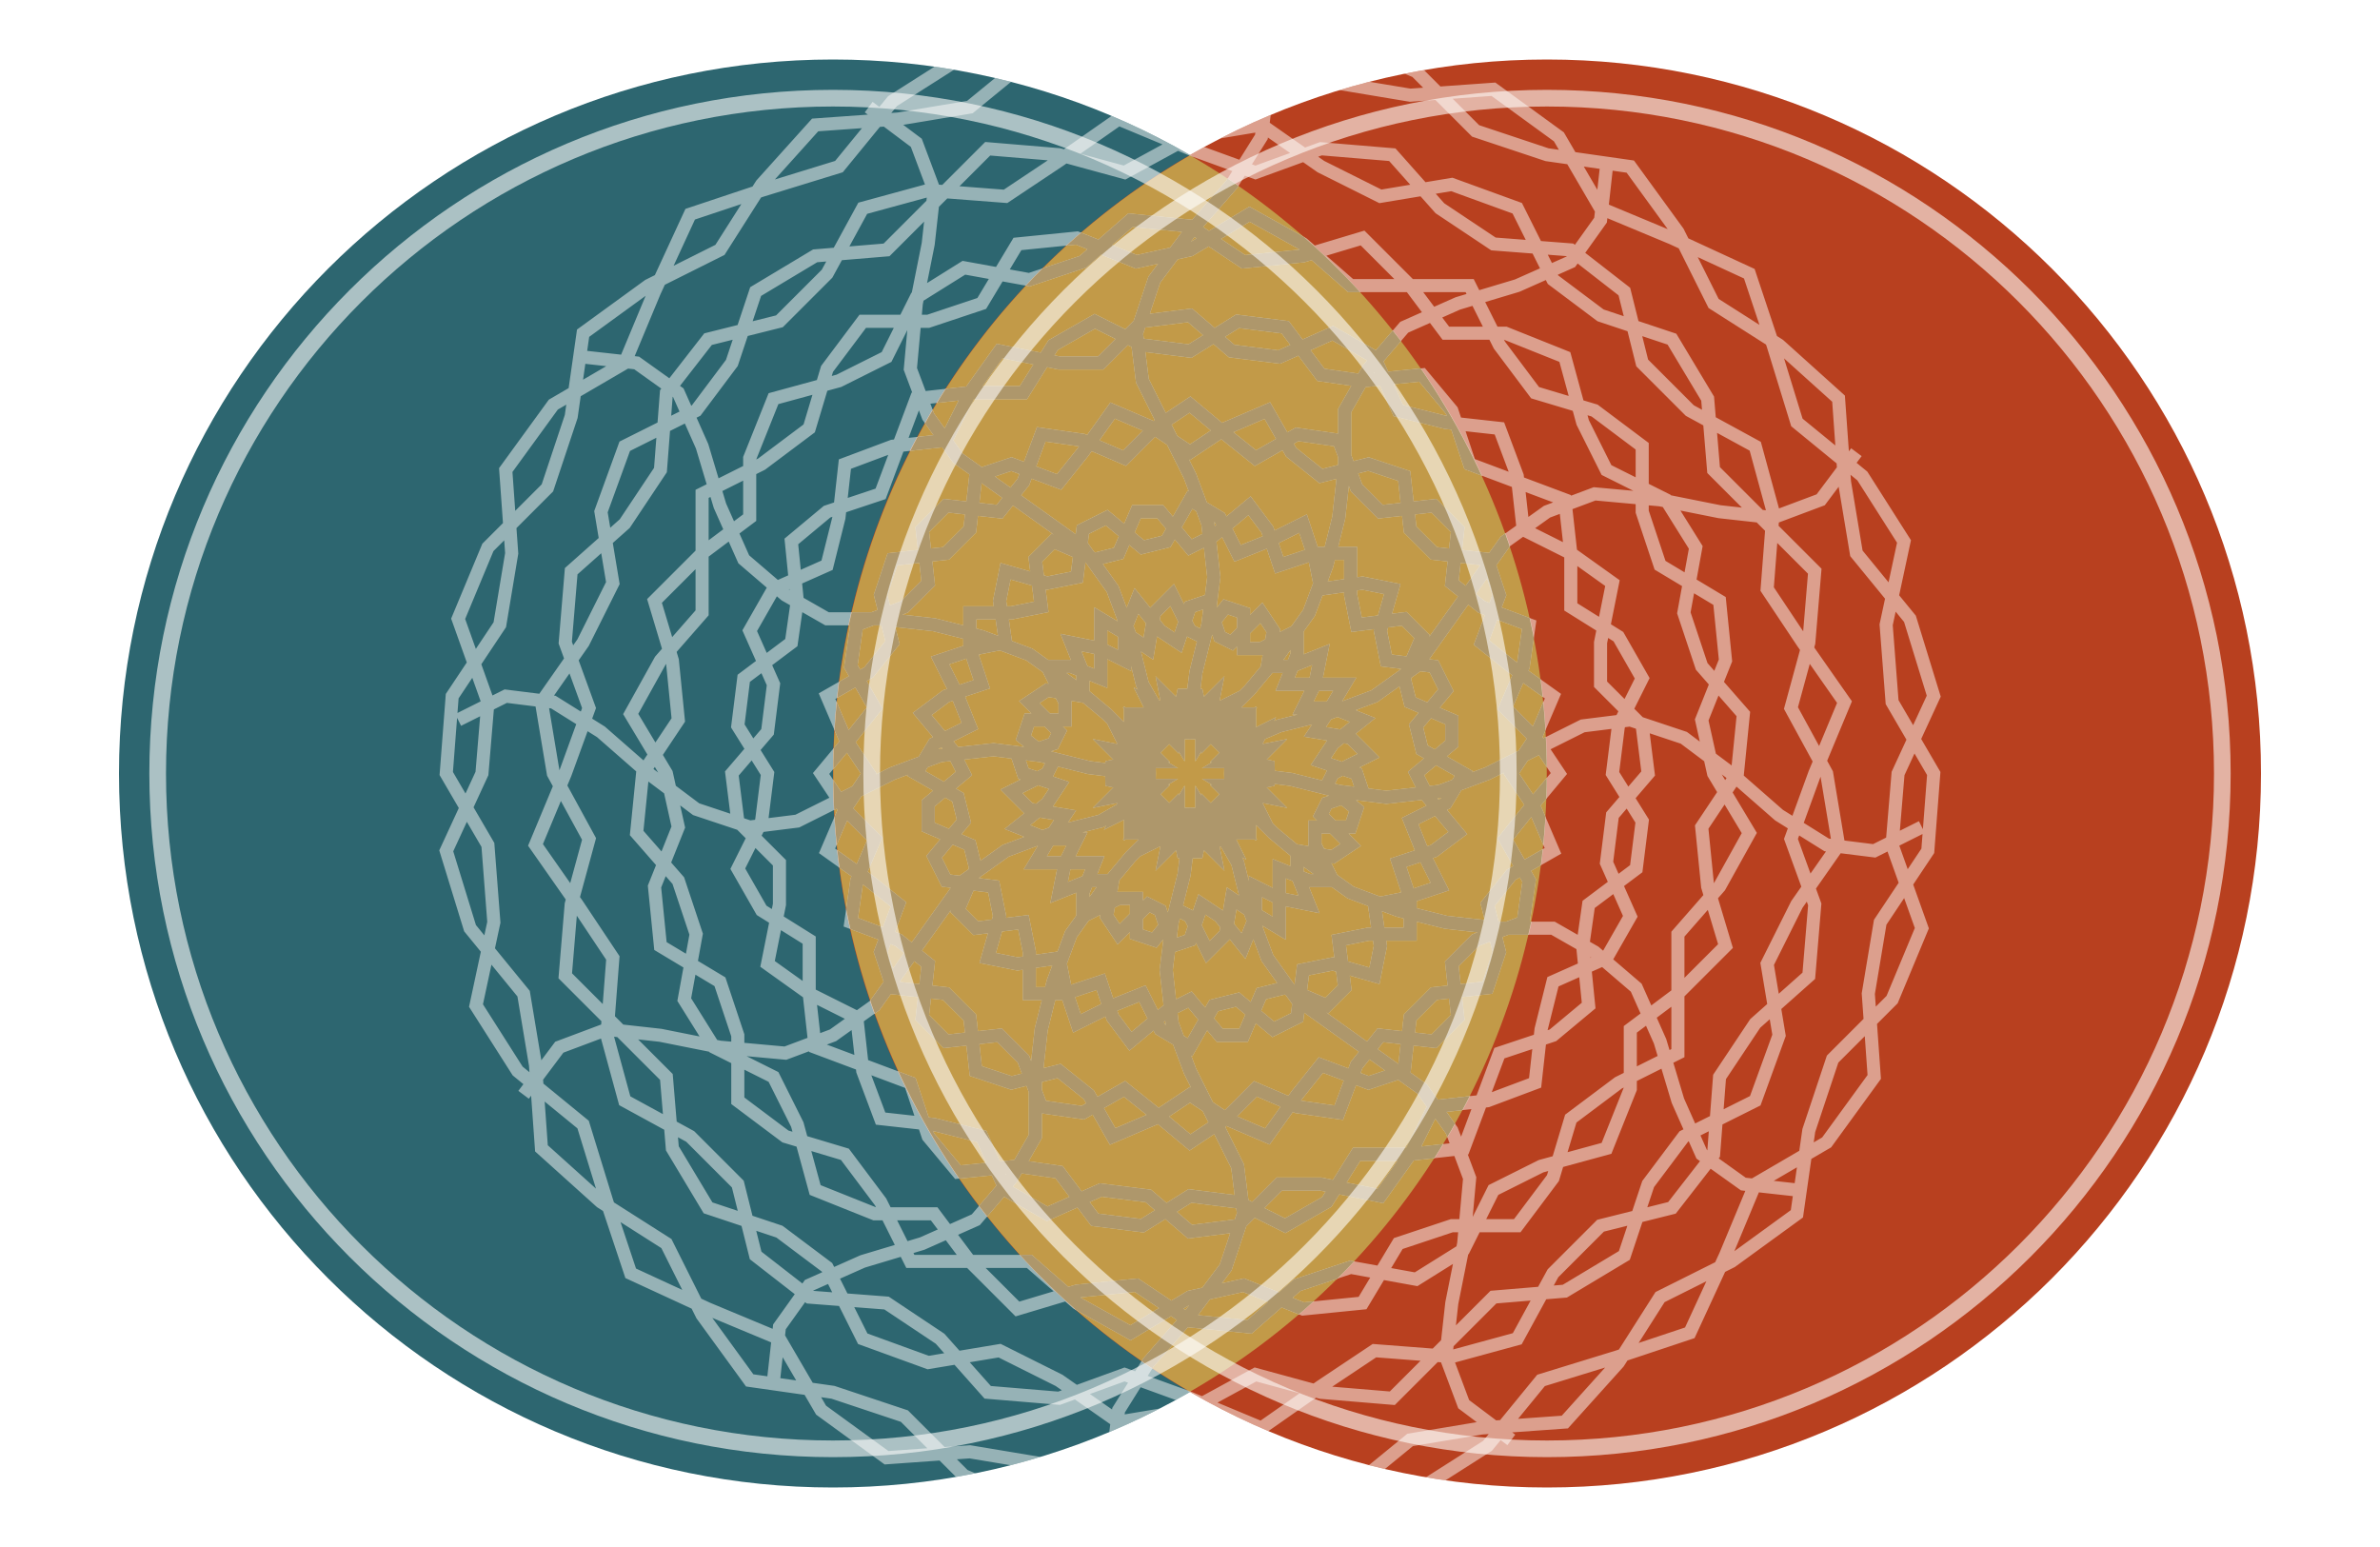
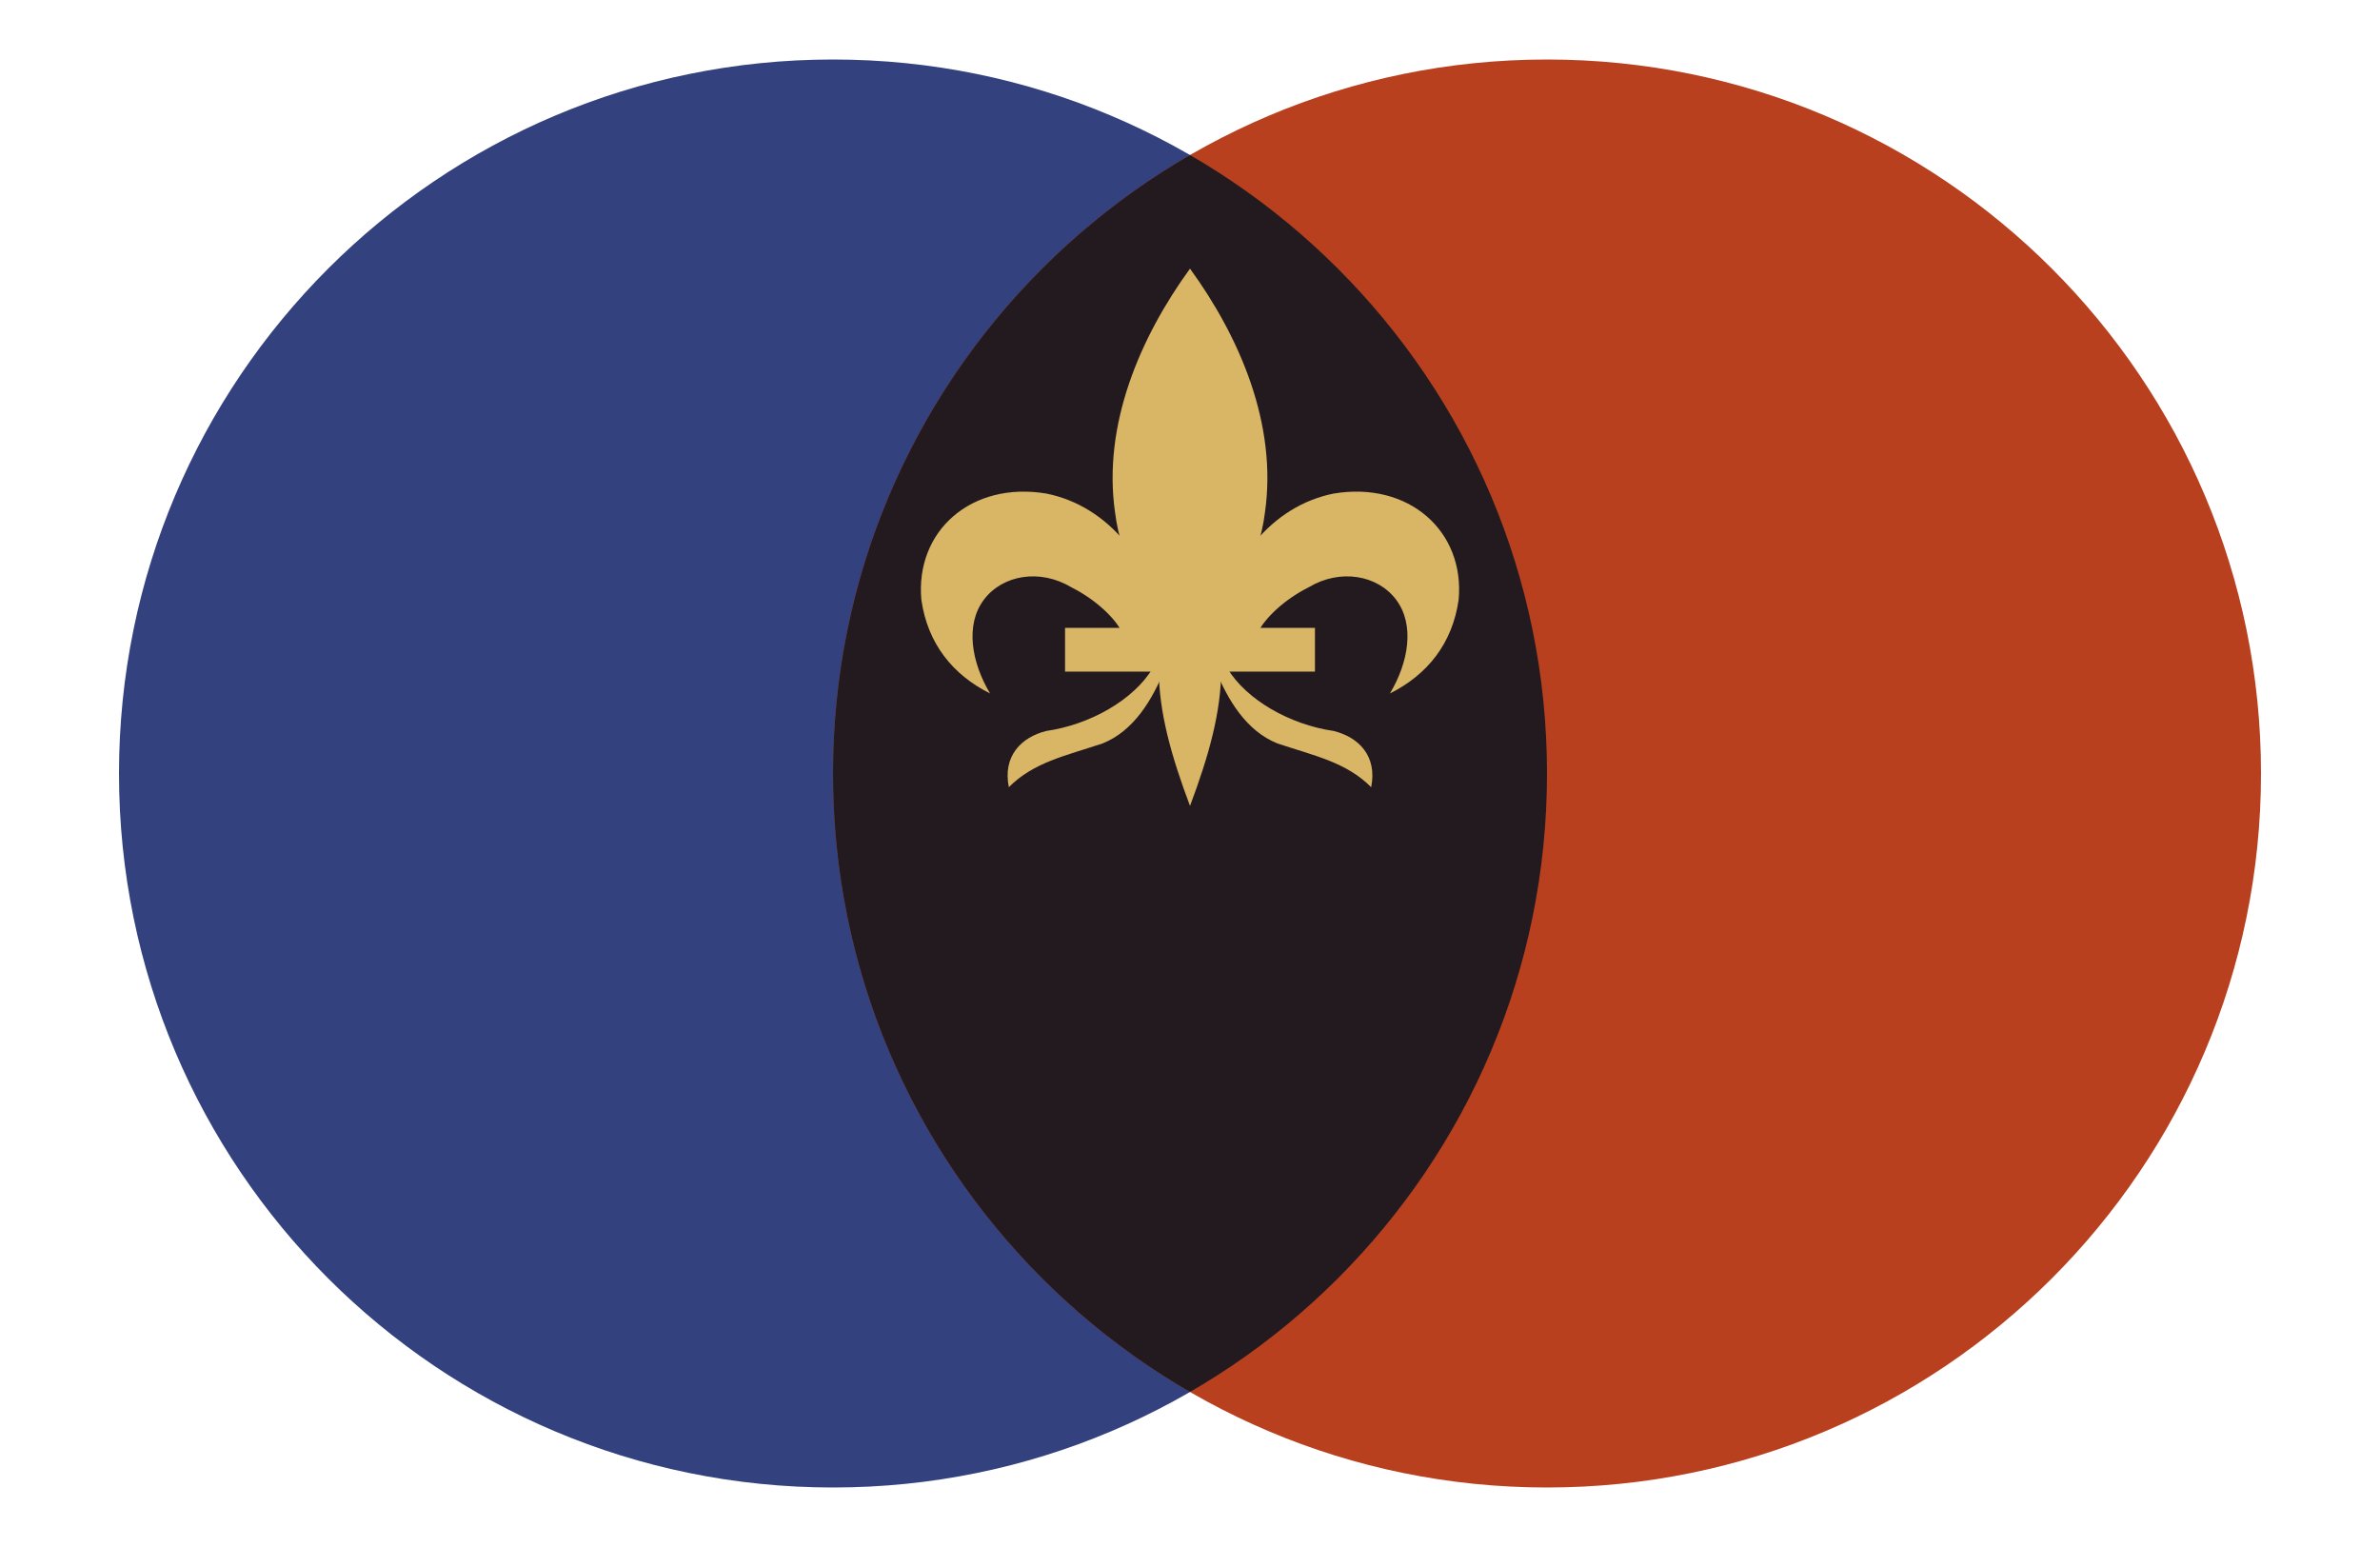
- <svg xmlns="http://www.w3.org/2000/svg" xmlns:xlink="http://www.w3.org/1999/xlink" viewBox="0 0 40 26">
+ <svg xmlns="http://www.w3.org/2000/svg" viewBox="0 0 40 26">
  <defs>
-     <clipPath id="a">
+     <clipPath id="lxa">
      <circle cx="14" cy="13" r="12" />
    </clipPath>
-     <clipPath id="b">
-       <circle cx="26" cy="13" r="12" />
-     </clipPath>
-     <clipPath id="c">
-       <path d="M20 2.61A12 12 0 0 1 20 23.39A12 12 0 0 1 20 2.61Z" />
-     </clipPath>
-     <path id="g" fill="none" stroke-width=".22" d="M21.0 13.0 21.4 13.1 20.9 13.2 20.6 13.2 21.1 13.5 21.2 13.7 20.6 13.4 20.5 13.5 20.9 14.0 20.7 14.0 20.3 13.6 20.3 13.8 20.4 14.3 20.2 14.1 20.1 13.6 20.0 14.0 19.9 14.4 19.8 13.9 19.8 13.6 19.5 14.1 19.3 14.2 19.6 13.6 19.5 13.5 19.0 13.9 19.0 13.7 19.4 13.3 19.2 13.3 18.7 13.4 18.9 13.2 19.4 13.1 19.0 13.0 18.6 12.9 19.1 12.8 19.4 12.8 18.9 12.5 18.8 12.3 19.4 12.6 19.5 12.5 19.1 12.0 19.3 12.0 19.7 12.4 19.7 12.2 19.6 11.7 19.8 11.9 19.9 12.4 20.0 12.0 20.1 11.6 20.2 12.1 20.2 12.4 20.5 11.9 20.7 11.8 20.4 12.4 20.5 12.5 21.0 12.1 21.0 12.3 20.6 12.7 20.8 12.7 21.3 12.6 21.1 12.8 20.6 12.9ZM21.0 13.0 20.6 13.1 21.1 13.2 21.3 13.4 20.8 13.3 20.6 13.3 21.0 13.7 21.0 13.9 20.5 13.5 20.4 13.6 20.7 14.2 20.5 14.1 20.2 13.6 20.2 13.9 20.1 14.4 20.0 14.0 19.9 13.6 19.8 14.1 19.6 14.3 19.7 13.8 19.7 13.6 19.3 14.0 19.1 14.0 19.5 13.5 19.4 13.4 18.8 13.7 18.9 13.5 19.4 13.2 19.1 13.2 18.6 13.1 19.0 13.0 19.4 12.9 18.9 12.8 18.7 12.6 19.2 12.7 19.4 12.7 19.0 12.3 19.0 12.1 19.5 12.5 19.6 12.4 19.3 11.8 19.5 11.9 19.8 12.4 19.8 12.1 19.9 11.6 20.0 12.0 20.1 12.4 20.2 11.9 20.4 11.7 20.3 12.2 20.3 12.4 20.7 12.0 20.9 12.0 20.5 12.5 20.6 12.6 21.2 12.3 21.1 12.5 20.6 12.8 20.9 12.8 21.4 12.9ZM22.8 13.0 22.9 13.3 22.3 13.5 22.2 13.7 22.7 14.2 22.4 14.4 21.8 14.3 21.8 14.7 22.0 15.2 21.5 15.1 21.1 14.9 21.1 15.4 20.9 15.9 20.5 15.4 20.2 15.2 20.0 15.8 19.7 15.9 19.5 15.3 19.3 15.2 18.8 15.7 18.6 15.4 18.7 14.8 18.3 14.8 17.8 15.0 17.9 14.5 18.1 14.1 17.6 14.1 17.1 13.9 17.6 13.5 17.8 13.2 17.2 13.0 17.1 12.7 17.7 12.5 17.8 12.3 17.3 11.8 17.6 11.6 18.2 11.7 18.2 11.3 18.0 10.8 18.5 10.9 18.9 11.1 18.9 10.6 19.1 10.1 19.5 10.6 19.8 10.8 20.0 10.2 20.3 10.1 20.5 10.7 20.7 10.8 21.2 10.3 21.4 10.6 21.3 11.2 21.7 11.2 22.2 11.0 22.1 11.5 21.9 11.9 22.4 11.9 22.9 12.1 22.4 12.5 22.2 12.8ZM22.4 13.0 22.3 13.2 22.8 13.6 22.7 13.9 22.1 13.9 22.1 14.2 22.4 14.8 22.0 14.8 21.5 14.6 21.5 15.1 21.5 15.6 21.0 15.3 20.7 15.1 20.6 15.7 20.3 16.0 20.0 15.4 19.8 15.3 19.4 15.8 19.1 15.7 19.1 15.1 18.8 15.1 18.2 15.4 18.2 15.0 18.4 14.5 17.9 14.5 17.4 14.5 17.7 14.0 17.9 13.7 17.3 13.6 17.0 13.3 17.6 13.0 17.7 12.8 17.2 12.4 17.3 12.1 17.9 12.1 17.9 11.8 17.6 11.2 18.0 11.2 18.5 11.4 18.5 10.9 18.5 10.4 19.0 10.7 19.3 10.9 19.4 10.3 19.7 10.0 20.0 10.6 20.2 10.7 20.6 10.2 20.9 10.3 20.9 10.9 21.2 10.9 21.8 10.6 21.8 11.0 21.6 11.5 22.1 11.5 22.6 11.5 22.3 12.0 22.1 12.3 22.7 12.4 23.0 12.7ZM24.6 13.0 24.3 13.5 23.7 13.8 23.9 14.3 24.2 14.9 23.6 15.1 23.1 15.2 23.2 15.9 23.1 16.4 22.4 16.2 21.9 16.3 21.8 17.1 21.4 17.3 20.8 16.8 20.4 16.9 20.0 17.6 19.5 17.3 19.2 16.7 18.7 16.9 18.1 17.2 17.9 16.6 17.8 16.1 17.1 16.2 16.6 16.1 16.8 15.4 16.7 14.9 15.9 14.8 15.7 14.4 16.2 13.8 16.1 13.4 15.4 13.0 15.7 12.5 16.3 12.2 16.1 11.7 15.8 11.1 16.4 10.9 16.9 10.8 16.8 10.1 16.9 9.6 17.6 9.8 18.1 9.7 18.2 8.9 18.6 8.7 19.2 9.2 19.6 9.1 20.0 8.4 20.5 8.7 20.8 9.3 21.3 9.1 21.9 8.8 22.1 9.4 22.2 9.9 22.9 9.8 23.4 9.9 23.2 10.6 23.3 11.1 24.1 11.2 24.3 11.6 23.8 12.2 23.9 12.6ZM23.8 13.0 24.0 13.4 24.5 14.0 24.1 14.3 23.5 14.5 23.7 15.1 23.7 15.7 23.0 15.7 22.5 15.8 22.6 16.6 22.3 16.9 21.6 16.6 21.2 16.7 20.9 17.4 20.5 17.4 20.0 16.8 19.6 17.0 19.0 17.5 18.7 17.1 18.5 16.5 17.9 16.7 17.3 16.7 17.3 16.0 17.2 15.5 16.4 15.6 16.1 15.3 16.4 14.6 16.3 14.2 15.6 13.9 15.6 13.5 16.2 13.0 16.0 12.6 15.5 12.0 15.9 11.7 16.5 11.5 16.3 10.9 16.3 10.3 17.0 10.3 17.5 10.2 17.4 9.4 17.7 9.1 18.4 9.4 18.8 9.3 19.1 8.6 19.5 8.6 20.0 9.2 20.4 9.0 21.0 8.5 21.3 8.9 21.5 9.5 22.1 9.3 22.7 9.3 22.7 10.0 22.8 10.5 23.6 10.4 23.9 10.7 23.6 11.4 23.7 11.8 24.4 12.1 24.4 12.5ZM26.2 13.0 25.7 13.6 25.3 14.1 25.7 14.8 25.6 15.5 24.8 15.8 24.4 16.2 24.5 17.1 24.1 17.5 23.2 17.4 22.8 17.9 22.5 18.7 21.8 18.6 21.1 18.3 20.6 18.8 20.0 19.2 19.4 18.7 18.9 18.3 18.2 18.7 17.5 18.6 17.2 17.8 16.8 17.4 15.9 17.5 15.5 17.1 15.6 16.2 15.1 15.8 14.3 15.5 14.4 14.8 14.7 14.1 14.2 13.6 13.8 13.0 14.3 12.4 14.7 11.9 14.3 11.2 14.4 10.5 15.2 10.2 15.6 9.8 15.5 8.9 15.9 8.5 16.8 8.6 17.2 8.1 17.5 7.3 18.2 7.4 18.9 7.7 19.4 7.2 20.0 6.8 20.6 7.3 21.1 7.7 21.8 7.3 22.5 7.4 22.8 8.2 23.2 8.6 24.1 8.5 24.5 8.9 24.4 9.8 24.9 10.2 25.7 10.5 25.6 11.2 25.3 11.9 25.8 12.4ZM25.4 13.0 25.8 13.6 26.1 14.3 25.4 14.7 25.0 15.2 25.2 16.0 25.0 16.6 24.1 16.7 23.7 17.1 23.6 18.0 23.0 18.2 22.2 17.9 21.8 18.4 21.3 19.1 20.6 18.8 20.0 18.4 19.4 18.8 18.7 19.1 18.3 18.4 17.8 18.0 17.0 18.2 16.4 18.0 16.3 17.1 15.9 16.7 15.0 16.6 14.8 16.0 15.1 15.2 14.6 14.8 13.9 14.3 14.2 13.6 14.6 13.0 14.2 12.4 13.9 11.7 14.6 11.3 15.0 10.8 14.8 10.0 15.0 9.4 15.9 9.3 16.3 8.9 16.4 8.0 17.0 7.8 17.8 8.1 18.2 7.6 18.7 6.9 19.4 7.2 20.0 7.6 20.6 7.2 21.3 6.9 21.7 7.6 22.2 8.0 23.0 7.8 23.6 8.0 23.7 8.9 24.1 9.3 25.0 9.4 25.2 10.0 24.9 10.8 25.4 11.2 26.1 11.7 25.8 12.4ZM27.7 13.0 27.1 13.7 27.0 14.5 27.4 15.4 27.0 16.1 26.1 16.5 25.9 17.3 25.8 18.2 25.0 18.5 24.1 18.6 23.7 19.4 23.2 20.1 22.2 19.9 21.5 19.9 20.8 20.6 20.0 20.7 19.3 20.1 18.5 20.0 17.6 20.4 16.9 20.0 16.5 19.1 15.7 18.9 14.8 18.8 14.5 18.0 14.4 17.1 13.6 16.7 12.9 16.2 13.1 15.2 13.1 14.5 12.4 13.8 12.3 13.0 12.9 12.3 13.0 11.5 12.6 10.6 13.0 9.9 13.9 9.5 14.1 8.7 14.2 7.8 15.0 7.5 15.9 7.4 16.3 6.6 16.8 5.9 17.8 6.1 18.5 6.1 19.2 5.4 20.0 5.3 20.7 5.9 21.5 6.0 22.4 5.6 23.1 6.0 23.5 6.9 24.3 7.1 25.2 7.2 25.5 8.0 25.6 8.9 26.4 9.3 27.1 9.8 26.9 10.8 26.9 11.5 27.6 12.2ZM27.1 13.0 27.6 13.8 27.5 14.6 26.7 15.2 26.6 15.9 26.7 16.9 26.1 17.4 25.2 17.7 24.9 18.5 24.6 19.3 23.7 19.4 22.8 19.4 22.3 20.2 21.6 20.6 20.8 20.2 20.0 20.1 19.2 20.6 18.4 20.5 17.8 19.7 17.1 19.6 16.1 19.7 15.6 19.1 15.3 18.2 14.5 17.9 13.7 17.6 13.6 16.7 13.6 15.8 12.8 15.3 12.4 14.6 12.8 13.8 12.9 13.0 12.4 12.2 12.5 11.4 13.3 10.8 13.4 10.1 13.3 9.1 13.9 8.6 14.8 8.3 15.1 7.5 15.4 6.7 16.3 6.6 17.2 6.6 17.7 5.8 18.4 5.4 19.2 5.8 20.0 5.9 20.8 5.4 21.6 5.5 22.2 6.3 22.9 6.4 23.9 6.3 24.4 6.9 24.7 7.8 25.5 8.1 26.3 8.4 26.4 9.3 26.4 10.2 27.2 10.7 27.6 11.4 27.2 12.2ZM29.2 13.0 28.6 13.9 28.7 14.9 29.0 15.9 28.2 16.7 27.4 17.3 27.4 18.3 27.0 19.3 25.9 19.6 25.1 20.0 24.6 21.0 23.8 21.5 22.7 21.3 21.8 21.6 21.0 22.3 20.0 22.2 19.1 21.6 18.1 21.7 17.1 22.0 16.3 21.2 15.7 20.4 14.7 20.4 13.7 20.0 13.4 18.9 13.0 18.1 12.0 17.6 11.5 16.8 11.7 15.7 11.4 14.8 10.7 14.0 10.8 13.0 11.4 12.1 11.3 11.1 11.0 10.1 11.8 9.3 12.6 8.7 12.6 7.7 13.0 6.7 14.1 6.4 14.9 6.0 15.4 5.0 16.2 4.5 17.3 4.7 18.2 4.4 19.0 3.7 20.0 3.8 20.9 4.4 21.9 4.3 22.9 4.0 23.7 4.8 24.3 5.6 25.3 5.6 26.3 6.0 26.6 7.1 27.0 7.9 28.0 8.4 28.5 9.2 28.3 10.3 28.6 11.2 29.3 12.0ZM28.8 13.0 29.4 14.0 28.9 14.9 28.2 15.7 28.2 16.7 28.2 17.7 27.2 18.2 26.4 18.8 26.1 19.8 25.5 20.6 24.4 20.6 23.5 20.9 22.9 21.9 21.9 22.0 20.9 21.6 20.0 21.8 19.0 22.4 18.1 21.9 17.3 21.2 16.3 21.2 15.3 21.2 14.8 20.2 14.2 19.4 13.2 19.1 12.4 18.5 12.4 17.4 12.1 16.5 11.1 15.9 11.0 14.9 11.4 13.9 11.2 13.0 10.6 12.0 11.1 11.1 11.8 10.3 11.8 9.3 11.8 8.3 12.8 7.8 13.6 7.2 13.9 6.2 14.5 5.4 15.6 5.4 16.5 5.1 17.1 4.1 18.1 4.0 19.1 4.4 20.0 4.2 21.0 3.6 21.9 4.1 22.7 4.8 23.7 4.8 24.7 4.8 25.2 5.8 25.8 6.6 26.8 6.9 27.6 7.5 27.6 8.6 27.9 9.5 28.9 10.1 29.0 11.1 28.6 12.1ZM30.5 13.0 30.1 14.1 30.5 15.2 30.4 16.4 29.5 17.2 28.9 18.1 28.8 19.4 28.1 20.3 26.9 20.6 26.1 21.4 25.5 22.5 24.4 22.8 23.1 22.7 22.2 23.3 21.2 24.0 20.0 23.5 18.9 23.1 17.8 23.5 16.6 23.4 15.8 22.5 14.9 21.9 13.6 21.8 12.7 21.1 12.4 19.9 11.6 19.1 10.5 18.5 10.2 17.4 10.3 16.1 9.7 15.2 9.0 14.2 9.5 13.0 9.9 11.9 9.5 10.8 9.6 9.6 10.5 8.8 11.1 7.9 11.2 6.6 11.9 5.7 13.1 5.4 13.9 4.6 14.5 3.5 15.6 3.2 16.9 3.3 17.8 2.7 18.8 2.0 20.0 2.5 21.1 2.9 22.2 2.5 23.4 2.6 24.2 3.5 25.1 4.1 26.4 4.2 27.3 4.9 27.6 6.1 28.4 6.9 29.5 7.5 29.8 8.6 29.7 9.9 30.3 10.8 31.0 11.8ZM30.7 13.0 30.9 14.2 30.2 15.2 29.7 16.2 29.9 17.4 29.5 18.5 28.3 19.1 27.7 19.9 27.3 21.1 26.3 21.7 25.1 21.8 24.3 22.6 23.4 23.5 22.2 23.4 21.1 23.1 20.0 23.7 18.8 23.9 17.8 23.2 16.8 22.7 15.6 22.9 14.5 22.5 13.9 21.3 13.1 20.7 11.9 20.3 11.3 19.3 11.2 18.1 10.4 17.3 9.5 16.4 9.6 15.2 9.9 14.1 9.3 13.0 9.1 11.8 9.8 10.8 10.3 9.8 10.1 8.6 10.5 7.5 11.7 6.9 12.3 6.1 12.7 4.9 13.7 4.3 14.9 4.2 15.7 3.4 16.6 2.5 17.8 2.6 18.9 2.9 20.0 2.3 21.2 2.1 22.2 2.8 23.2 3.3 24.4 3.1 25.5 3.5 26.1 4.7 26.9 5.3 28.1 5.7 28.7 6.7 28.8 7.9 29.6 8.7 30.5 9.6 30.4 10.8 30.1 11.9ZM31.9 13.0 31.8 14.2 32.3 15.6 31.8 16.8 30.8 17.8 30.4 19.0 30.2 20.4 29.1 21.2 27.9 21.8 27.2 22.9 26.3 23.9 24.9 24.0 23.7 24.2 22.6 25.1 21.3 25.5 20.0 24.9 18.8 24.8 17.4 25.3 16.2 24.8 15.2 23.8 14.0 23.4 12.6 23.2 11.8 22.1 11.2 20.9 10.1 20.2 9.1 19.3 9.0 17.9 8.8 16.7 7.9 15.6 7.5 14.3 8.1 13.0 8.2 11.8 7.7 10.4 8.2 9.2 9.2 8.2 9.6 7.0 9.8 5.6 10.9 4.8 12.1 4.2 12.8 3.1 13.7 2.1 15.1 2.0 16.3 1.8 17.4 0.9 18.7 0.5 20.0 1.1 21.2 1.2 22.6 0.7 23.8 1.2 24.8 2.2 26.0 2.6 27.4 2.8 28.2 3.9 28.8 5.1 29.9 5.8 30.9 6.7 31.0 8.1 31.2 9.3 32.1 10.4 32.5 11.7ZM32.5 13.0 32.4 14.3 31.6 15.5 31.4 16.7 31.5 18.1 30.7 19.2 29.5 19.9 29.0 21.1 28.4 22.4 27.2 22.8 25.9 23.2 25.0 24.3 23.9 25.0 22.5 24.7 21.2 24.8 20.0 25.5 18.7 25.4 17.5 24.6 16.3 24.4 14.9 24.5 13.8 23.7 13.1 22.5 11.9 22.0 10.6 21.4 10.2 20.2 9.8 18.9 8.7 18.0 8.0 16.9 8.3 15.5 8.2 14.2 7.5 13.0 7.6 11.7 8.4 10.5 8.6 9.3 8.5 7.9 9.3 6.8 10.5 6.1 11.0 4.9 11.6 3.6 12.8 3.2 14.1 2.8 15.0 1.7 16.1 1.0 17.5 1.3 18.8 1.2 20.0 0.5 21.3 0.6 22.5 1.4 23.7 1.6 25.1 1.5 26.2 2.3 26.9 3.5 28.1 4.0 29.4 4.6 29.8 5.8 30.2 7.1 31.3 8.0 32.0 9.1 31.7 10.5 31.8 11.8ZM20.9 13.0 21.7 13.1 22.5 13.3 23.3 13.4 24.2 13.3 25.0 13.0 25.8 12.6 26.6 12.2 27.4 12.1 28.3 12.4 29.1 13.0 29.9 13.7 30.7 14.2 31.5 14.3 32.3 13.9M20.8 13.4 21.4 14.0 22.0 14.5 22.7 15.0 23.5 15.3 24.3 15.5 25.2 15.6 26.1 15.6 26.8 16.0 27.5 16.6 27.9 17.5 28.2 18.5 28.6 19.4 29.3 19.9 30.2 20.0M20.4 13.8 20.8 14.5 21.0 15.3 21.3 16.1 21.8 16.8 22.5 17.3 23.2 17.8 23.9 18.3 24.4 19.0 24.7 19.8 24.6 20.9 24.4 21.9 24.3 22.8 24.6 23.6 25.4 24.2M20.0 13.9 19.9 14.7 19.7 15.5 19.6 16.3 19.7 17.2 20.0 18.0 20.4 18.8 20.8 19.6 20.9 20.4 20.6 21.3 20.0 22.1 19.3 22.9 18.8 23.7 18.7 24.5 19.1 25.3M19.6 13.8 19.0 14.4 18.5 15.0 18.0 15.7 17.7 16.5 17.5 17.3 17.4 18.2 17.4 19.1 17.0 19.8 16.4 20.5 15.5 20.9 14.5 21.2 13.6 21.6 13.1 22.3 13.0 23.2M19.2 13.4 18.5 13.8 17.7 14.0 16.9 14.3 16.2 14.8 15.7 15.5 15.2 16.2 14.7 16.9 14.0 17.4 13.2 17.7 12.1 17.6 11.1 17.4 10.2 17.3 9.4 17.6 8.8 18.4M19.1 13.0 18.3 12.9 17.5 12.7 16.7 12.6 15.8 12.7 15.0 13.0 14.2 13.4 13.4 13.8 12.6 13.9 11.7 13.6 10.9 13.0 10.1 12.3 9.3 11.8 8.5 11.7 7.7 12.1M19.2 12.6 18.6 12.0 18.0 11.5 17.3 11.0 16.5 10.7 15.7 10.5 14.8 10.4 13.9 10.4 13.2 10.0 12.5 9.4 12.1 8.5 11.8 7.5 11.4 6.6 10.7 6.1 9.8 6.0M19.6 12.2 19.2 11.5 19.0 10.7 18.7 9.9 18.2 9.2 17.5 8.7 16.8 8.2 16.1 7.7 15.6 7.0 15.3 6.2 15.4 5.1 15.6 4.1 15.7 3.2 15.4 2.4 14.6 1.8M20.0 12.1 20.1 11.3 20.3 10.5 20.4 9.7 20.3 8.8 20.0 8.0 19.6 7.2 19.2 6.4 19.1 5.6 19.4 4.7 20.0 3.9 20.7 3.1 21.2 2.3 21.3 1.5 20.9 0.7M20.4 12.2 21.0 11.6 21.5 11.0 22.0 10.3 22.3 9.5 22.5 8.7 22.6 7.8 22.6 6.9 23.0 6.2 23.6 5.5 24.5 5.1 25.5 4.8 26.4 4.4 26.9 3.7 27.0 2.8M20.8 12.5 21.5 12.2 22.3 12.0 23.1 11.7 23.8 11.2 24.3 10.5 24.8 9.8 25.3 9.1 26.0 8.6 26.8 8.3 27.9 8.4 28.9 8.6 29.8 8.7 30.6 8.4 31.2 7.6" />
  </defs>
-   <circle cx="14" cy="13" r="12" fill="#2D6670" />
+   <circle cx="14" cy="13" r="12" fill="#33427E" />
  <circle cx="26" cy="13" r="12" fill="#B8401F" />
-   <path d="M20 2.61A12 12 0 0 1 20 23.39A12 12 0 0 1 20 2.61Z" fill="#C29A48" />
-   <use href="#g" xlink:href="#g" clip-path="url(#a)" stroke="#FFFEFB" opacity=".5" />
-   <use href="#g" xlink:href="#g" clip-path="url(#b)" stroke="#FFFEFB" opacity=".5" />
-   <use href="#g" xlink:href="#g" clip-path="url(#c)" stroke="#7E5F22" opacity=".58" />
-   <circle cx="14" cy="13" r="11.35" fill="none" stroke="#FFFEFB" stroke-width=".28" opacity=".6" />
-   <circle cx="26" cy="13" r="11.35" fill="none" stroke="#FFFEFB" stroke-width=".28" opacity=".6" />
+   <circle cx="26" cy="13" r="12" fill="#231A1F" clip-path="url(#lxa)" />
+   <g transform="translate(14.75 4.2) scale(.105)">
+     <path fill="#D9B566" d="M50 3 C 58 14, 64 28, 62 42 C 61 50, 57 56, 55 61 L 45 61 C 43 56, 39 50, 38 42 C 36 28, 42 14, 50 3 Z" />
+     <path fill="#D9B566" d="M46 61 C 44 50, 37 41, 27 39 C 15 37, 6 45, 7 56 C 8 63, 12 68, 18 71 C 15 66, 14 60, 17 56 C 20 52, 26 51, 31 54 C 35 56, 38 59, 39 61 Z" />
+     <path fill="#D9B566" d="M 54 61 C 56 50 63 41 73 39 C 85 37 94 45 93 56 C 92 63 88 68 82 71 C 85 66 86 60 83 56 C 80 52 74 51 69 54 C 65 56 62 59 61 61 Z" />
+     <path fill="#D9B566" d="M30 60.5 H70 V67.5 H30 Z" />
+     <path fill="#D9B566" d="M45 67 C 45 74, 47 81, 50 89 C 53 81, 55 74, 55 67 Z" />
+     <path fill="#D9B566" d="M44 67 C 41 72, 34 76, 27 77 C 23 78, 20 81, 21 86 C 25 82, 30 81, 36 79 C 41 77, 44 72, 46 67 Z" />
+     <path fill="#D9B566" d="M 56 67 C 59 72 66 76 73 77 C 77 78 80 81 79 86 C 75 82 70 81 64 79 C 59 77 56 72 54 67 Z" />
+   </g>
</svg>
